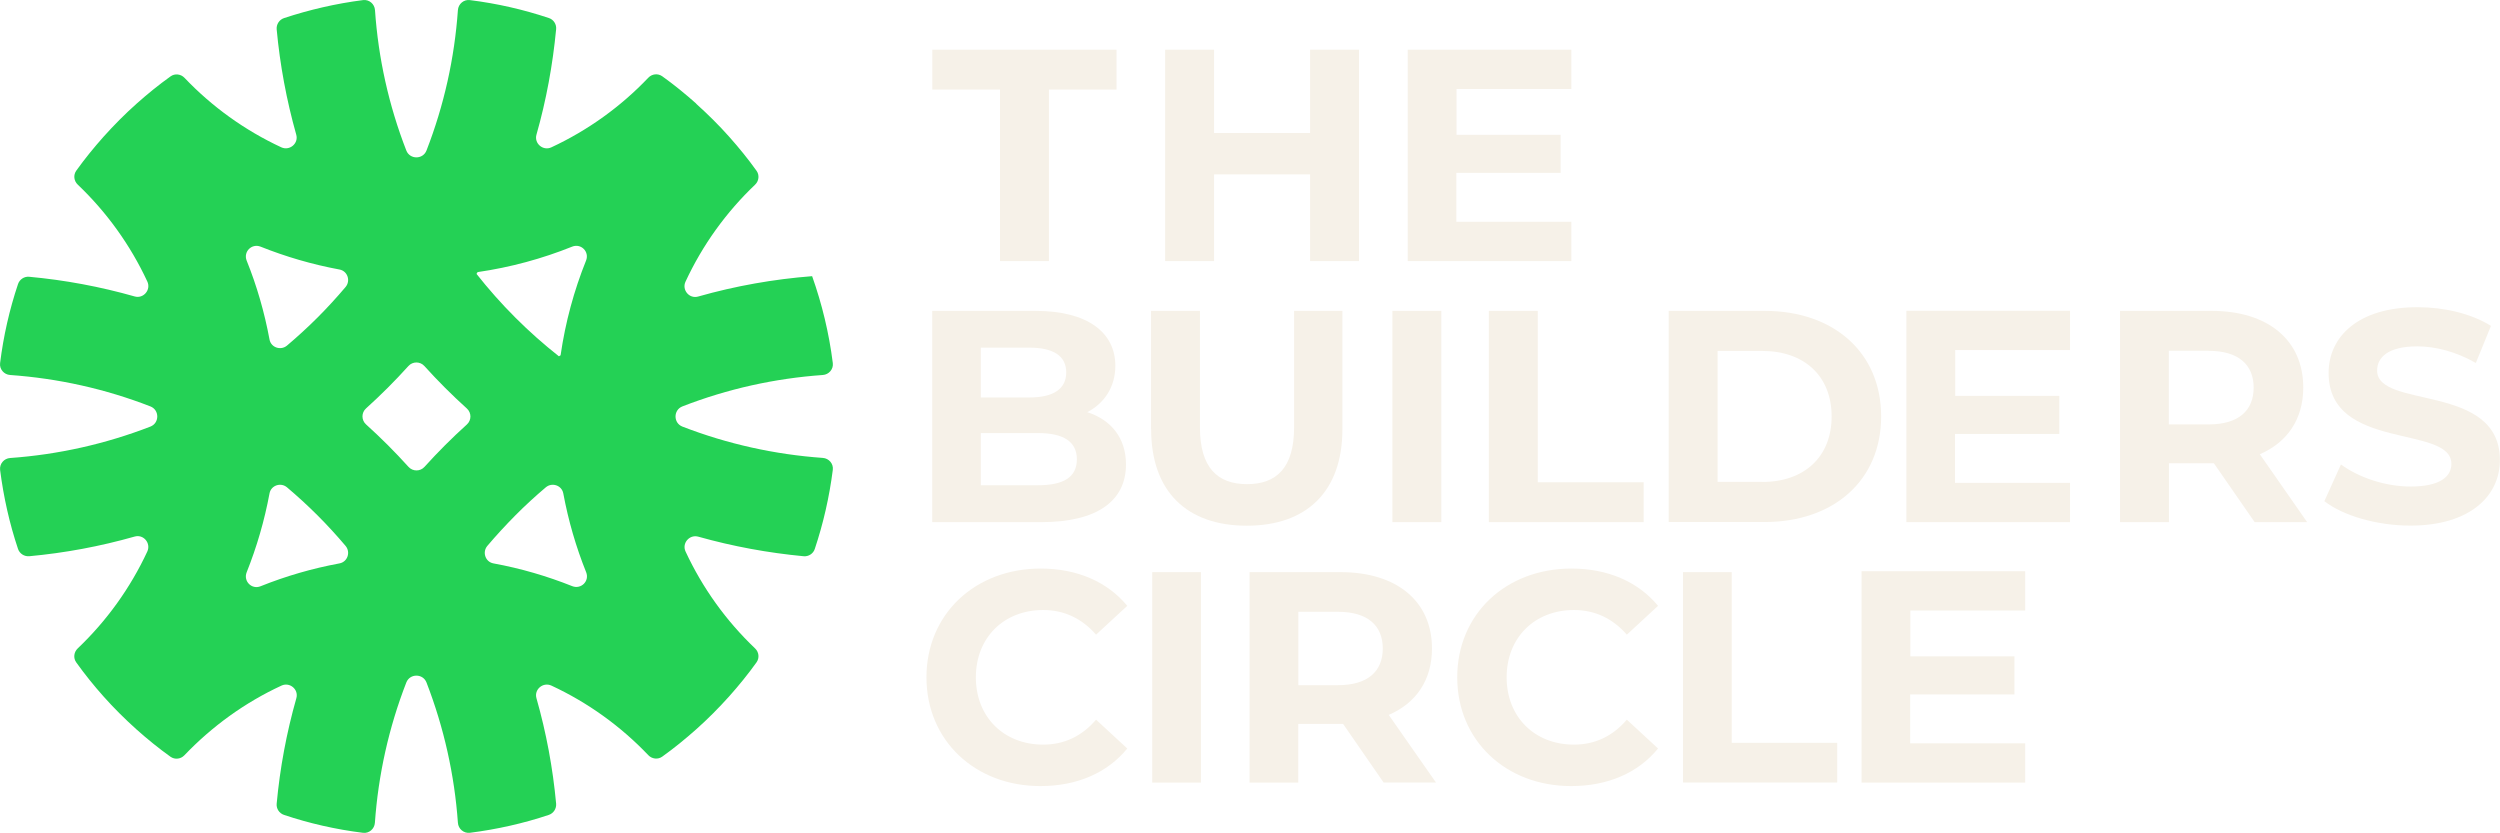
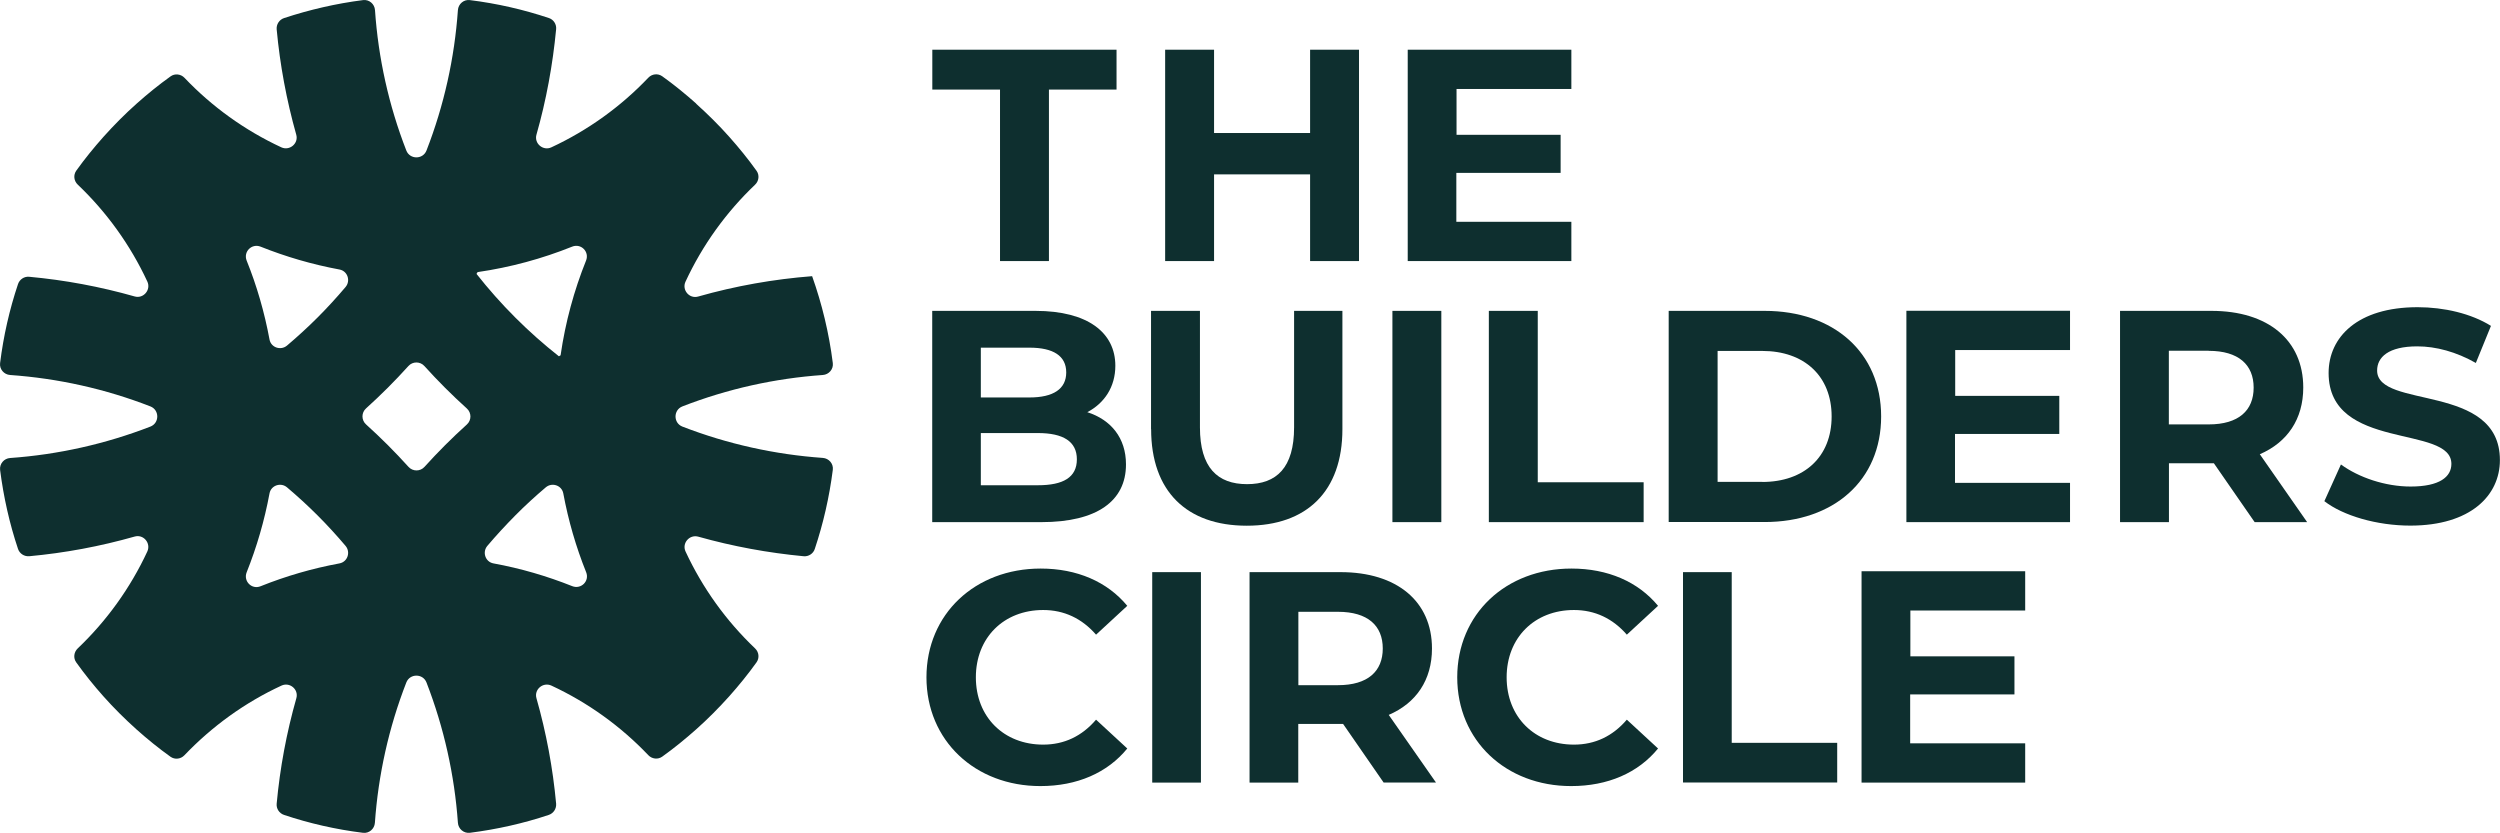
<svg xmlns="http://www.w3.org/2000/svg" id="Layer_2" data-name="Layer 2" viewBox="0 0 251.47 83.78">
  <defs>
    <style>
      .cls-1 {
-         fill: #f6f1e8;
-       }
- 
-       .cls-1, .cls-2 {
+         fill: #0e2f2f;
        stroke-width: 0px;
-       }
- 
-       .cls-2 {
-         fill: #24d155;
      }
    </style>
  </defs>
  <g id="Layer_1-2" data-name="Layer 1">
    <g>
-       <path class="cls-2" d="M70.03,10.42c-1.09-.97-2.23-1.9-3.42-2.75-.44-.31-1.03-.24-1.4.15-2.76,2.9-6.07,5.29-9.75,7-.83.39-1.75-.39-1.5-1.27.99-3.48,1.64-7.04,1.98-10.61.05-.5-.26-.98-.74-1.13-2.55-.85-5.2-1.46-7.94-1.8-.61-.08-1.16.39-1.2,1.01-.34,4.81-1.39,9.57-3.16,14.12-.36.92-1.67.92-2.03,0-1.77-4.55-2.82-9.31-3.15-14.12-.04-.62-.59-1.09-1.2-1.01-2.74.35-5.4.97-7.95,1.81-.48.16-.78.63-.74,1.13.33,3.57.99,7.12,1.97,10.6.25.88-.67,1.65-1.5,1.27-3.68-1.71-6.98-4.09-9.74-6.99-.37-.39-.97-.46-1.4-.15-1.19.85-2.32,1.77-3.41,2.74-1.17,1.04-2.28,2.16-3.33,3.33-.97,1.09-1.9,2.23-2.75,3.42-.31.44-.24,1.03.15,1.4,2.9,2.76,5.29,6.07,7,9.75.39.83-.39,1.75-1.27,1.5-3.48-.99-7.03-1.65-10.61-1.98-.5-.05-.97.26-1.13.74-.85,2.54-1.46,5.2-1.8,7.94-.08.61.39,1.16,1.01,1.2,4.8.34,9.56,1.39,14.11,3.16.92.36.92,1.67,0,2.03-4.55,1.76-9.31,2.82-14.11,3.16-.62.04-1.08.59-1.01,1.2.35,2.74.95,5.4,1.8,7.94.16.48.63.78,1.13.74,3.58-.33,7.13-.99,10.61-1.98.88-.25,1.65.66,1.27,1.5-1.71,3.68-4.1,6.99-7,9.75-.39.37-.47.97-.15,1.41.85,1.19,1.77,2.33,2.74,3.42,1.04,1.17,2.16,2.28,3.33,3.33,1.09.97,2.22,1.89,3.41,2.74.44.31,1.03.24,1.4-.15,2.77-2.9,6.07-5.3,9.77-7.01.83-.38,1.74.39,1.49,1.27-.99,3.48-1.65,7.03-1.98,10.61-.05.5.26.97.74,1.13,2.54.85,5.2,1.46,7.94,1.8.61.08,1.16-.39,1.2-1.01.34-4.8,1.39-9.56,3.16-14.11.36-.92,1.67-.92,2.03,0,1.76,4.55,2.82,9.31,3.16,14.11.04.62.59,1.08,1.2,1.01,2.74-.35,5.4-.95,7.94-1.8.48-.16.78-.63.74-1.13-.33-3.58-.99-7.13-1.98-10.61-.25-.88.66-1.65,1.5-1.27,3.68,1.71,6.99,4.1,9.75,7,.37.39.97.46,1.4.15,1.19-.85,2.33-1.78,3.42-2.75,1.17-1.04,2.28-2.16,3.33-3.33.97-1.09,1.89-2.22,2.74-3.41.31-.44.24-1.03-.15-1.4-2.9-2.76-5.28-6.06-6.99-9.74-.39-.83.38-1.74,1.27-1.5,3.48.98,7.02,1.63,10.6,1.97.5.05.98-.26,1.13-.74.85-2.55,1.46-5.2,1.81-7.95.08-.61-.39-1.16-1.01-1.2-4.8-.34-9.57-1.39-14.12-3.15-.92-.36-.92-1.67,0-2.03,4.55-1.77,9.31-2.82,14.12-3.16.62-.04,1.09-.59,1.01-1.2-.38-3.03-1.09-5.95-2.08-8.74h0c-3.86.3-7.71.98-11.47,2.05-.88.25-1.65-.66-1.27-1.49,1.71-3.69,4.1-7,7-9.76.39-.37.46-.97.15-1.4-.85-1.19-1.77-2.32-2.74-3.41-1.04-1.17-2.16-2.28-3.33-3.33ZM34.76,54.91c.53.63.2,1.61-.61,1.76-2.75.51-5.4,1.28-7.94,2.3-.89.36-1.75-.51-1.4-1.4,1.01-2.53,1.79-5.19,2.3-7.94.15-.81,1.13-1.14,1.76-.61,1.05.89,2.08,1.83,3.07,2.82s1.93,2.02,2.82,3.07ZM57.56,58.96c-2.53-1.01-5.19-1.79-7.93-2.29-.81-.15-1.14-1.13-.61-1.76.89-1.05,1.83-2.07,2.82-3.07s2.01-1.93,3.06-2.82c.63-.53,1.61-.2,1.76.61.51,2.74,1.28,5.39,2.3,7.93.36.89-.51,1.75-1.4,1.4ZM36.82,42.69c-.48-.43-.48-1.18,0-1.61.74-.67,1.47-1.36,2.19-2.08s1.4-1.44,2.07-2.18c.43-.48,1.18-.48,1.61,0,.67.74,1.36,1.47,2.08,2.19s1.45,1.41,2.19,2.08c.48.43.48,1.18,0,1.61-.74.67-1.47,1.36-2.18,2.07s-1.41,1.45-2.08,2.19c-.43.48-1.18.48-1.61,0-.67-.74-1.36-1.47-2.08-2.19s-1.45-1.41-2.19-2.08ZM34.76,28.87c-.89,1.05-1.83,2.08-2.82,3.07s-2.02,1.93-3.07,2.82c-.63.53-1.61.2-1.76-.61-.51-2.75-1.28-5.41-2.3-7.94-.35-.89.51-1.75,1.4-1.4,2.53,1.01,5.19,1.79,7.94,2.3.81.15,1.14,1.13.61,1.76ZM56.4,35.73c-.05.04-.11.07-.18.11-1.52-1.2-2.98-2.49-4.39-3.9s-2.7-2.87-3.9-4.39c.04-.07.07-.13.11-.18,3.31-.48,6.5-1.35,9.51-2.56.89-.36,1.76.51,1.4,1.4-1.21,3.01-2.08,6.2-2.56,9.52Z" />
+       <path class="cls-1" d="M70.03,10.42c-1.09-.97-2.23-1.9-3.42-2.75-.44-.31-1.03-.24-1.4.15-2.76,2.9-6.07,5.29-9.75,7-.83.39-1.75-.39-1.5-1.27.99-3.48,1.64-7.04,1.98-10.61.05-.5-.26-.98-.74-1.13-2.55-.85-5.2-1.46-7.94-1.8-.61-.08-1.16.39-1.2,1.01-.34,4.81-1.39,9.57-3.16,14.12-.36.92-1.67.92-2.03,0-1.77-4.55-2.82-9.31-3.15-14.12-.04-.62-.59-1.09-1.2-1.01-2.74.35-5.4.97-7.95,1.81-.48.16-.78.63-.74,1.13.33,3.57.99,7.12,1.97,10.6.25.88-.67,1.65-1.5,1.27-3.68-1.71-6.98-4.09-9.74-6.99-.37-.39-.97-.46-1.4-.15-1.19.85-2.32,1.77-3.41,2.74-1.17,1.04-2.28,2.16-3.33,3.33-.97,1.09-1.9,2.23-2.75,3.42-.31.44-.24,1.03.15,1.4,2.9,2.76,5.29,6.07,7,9.75.39.83-.39,1.75-1.27,1.5-3.48-.99-7.03-1.65-10.61-1.98-.5-.05-.97.26-1.13.74-.85,2.54-1.46,5.2-1.8,7.94-.08.61.39,1.16,1.01,1.2,4.8.34,9.56,1.39,14.11,3.16.92.36.92,1.67,0,2.03-4.55,1.76-9.31,2.82-14.11,3.16-.62.04-1.08.59-1.01,1.2.35,2.74.95,5.4,1.8,7.94.16.48.63.78,1.13.74,3.58-.33,7.13-.99,10.61-1.98.88-.25,1.65.66,1.27,1.5-1.71,3.68-4.1,6.99-7,9.75-.39.37-.47.97-.15,1.41.85,1.19,1.77,2.33,2.74,3.42,1.04,1.17,2.16,2.28,3.33,3.33,1.09.97,2.22,1.89,3.41,2.74.44.31,1.03.24,1.4-.15,2.77-2.9,6.07-5.3,9.77-7.01.83-.38,1.74.39,1.49,1.27-.99,3.48-1.65,7.03-1.98,10.61-.05.5.26.97.74,1.13,2.54.85,5.2,1.46,7.94,1.8.61.08,1.16-.39,1.2-1.01.34-4.8,1.39-9.56,3.16-14.11.36-.92,1.67-.92,2.03,0,1.76,4.55,2.82,9.31,3.16,14.11.04.62.59,1.08,1.2,1.01,2.74-.35,5.4-.95,7.94-1.8.48-.16.78-.63.74-1.13-.33-3.58-.99-7.13-1.98-10.61-.25-.88.66-1.65,1.5-1.27,3.68,1.71,6.99,4.1,9.75,7,.37.39.97.46,1.4.15,1.19-.85,2.33-1.78,3.42-2.75,1.17-1.04,2.28-2.16,3.33-3.33.97-1.09,1.89-2.22,2.74-3.41.31-.44.24-1.03-.15-1.4-2.9-2.76-5.28-6.06-6.99-9.74-.39-.83.38-1.74,1.27-1.5,3.48.98,7.02,1.63,10.6,1.97.5.05.98-.26,1.13-.74.85-2.55,1.46-5.2,1.81-7.95.08-.61-.39-1.16-1.01-1.2-4.8-.34-9.57-1.39-14.12-3.15-.92-.36-.92-1.67,0-2.03,4.55-1.77,9.31-2.82,14.12-3.16.62-.04,1.09-.59,1.01-1.2-.38-3.03-1.09-5.95-2.08-8.74h0c-3.86.3-7.71.98-11.47,2.05-.88.25-1.65-.66-1.27-1.49,1.71-3.69,4.1-7,7-9.76.39-.37.46-.97.15-1.4-.85-1.19-1.77-2.32-2.74-3.41-1.04-1.17-2.16-2.28-3.33-3.33ZM34.76,54.91c.53.63.2,1.61-.61,1.76-2.75.51-5.4,1.28-7.94,2.3-.89.36-1.75-.51-1.4-1.4,1.01-2.53,1.79-5.19,2.3-7.94.15-.81,1.13-1.14,1.76-.61,1.05.89,2.08,1.83,3.07,2.82s1.93,2.02,2.82,3.07ZM57.56,58.96c-2.53-1.01-5.19-1.79-7.93-2.29-.81-.15-1.14-1.13-.61-1.76.89-1.05,1.83-2.07,2.82-3.07s2.01-1.93,3.06-2.82c.63-.53,1.61-.2,1.76.61.51,2.74,1.28,5.39,2.3,7.93.36.89-.51,1.75-1.4,1.4ZM36.82,42.69c-.48-.43-.48-1.18,0-1.61.74-.67,1.47-1.36,2.19-2.08s1.4-1.44,2.07-2.18c.43-.48,1.18-.48,1.61,0,.67.74,1.36,1.47,2.08,2.19s1.45,1.41,2.19,2.08c.48.43.48,1.18,0,1.61-.74.67-1.47,1.36-2.18,2.07s-1.41,1.45-2.08,2.19c-.43.48-1.18.48-1.61,0-.67-.74-1.36-1.47-2.08-2.19s-1.45-1.41-2.19-2.08ZM34.76,28.87c-.89,1.05-1.83,2.08-2.82,3.07s-2.02,1.93-3.07,2.82c-.63.53-1.61.2-1.76-.61-.51-2.75-1.28-5.41-2.3-7.94-.35-.89.51-1.75,1.4-1.4,2.53,1.01,5.19,1.79,7.94,2.3.81.15,1.14,1.13.61,1.76ZM56.4,35.73c-.05.04-.11.07-.18.11-1.52-1.2-2.98-2.49-4.39-3.9s-2.7-2.87-3.9-4.39c.04-.07.07-.13.11-.18,3.31-.48,6.5-1.35,9.51-2.56.89-.36,1.76.51,1.4,1.4-1.21,3.01-2.08,6.2-2.56,9.52Z" />
      <g>
        <g>
          <path class="cls-1" d="M100.58,9.01h-6.8v-4.01h18.53v4.01h-6.8v17.25h-4.92V9.01Z" />
          <path class="cls-1" d="M136.7,5v21.26h-4.92v-8.72h-9.66v8.72h-4.92V5h4.92v8.38h9.66V5h4.92Z" />
          <polygon class="cls-1" points="158.06 8.95 158.06 5 141.6 5 141.6 6.58 141.6 6.58 141.6 16.17 141.6 16.17 141.6 26.26 158.06 26.26 158.06 22.31 146.49 22.31 146.49 17.39 156.98 17.39 156.98 13.56 146.51 13.56 146.51 8.95 158.06 8.95" />
        </g>
        <g>
          <path class="cls-1" d="M113.26,46.72c0,3.67-2.91,5.8-8.5,5.8h-10.99v-21.25h10.38c5.31,0,8.04,2.22,8.04,5.52,0,2.12-1.09,3.76-2.82,4.67,2.37.76,3.89,2.58,3.89,5.25ZM98.66,34.97v5.01h4.89c2.4,0,3.7-.85,3.7-2.52s-1.31-2.49-3.7-2.49h-4.89ZM108.32,46.2c0-1.79-1.37-2.64-3.92-2.64h-5.74v5.25h5.74c2.55,0,3.92-.79,3.92-2.61Z" />
          <path class="cls-1" d="M115.78,43.17v-11.9h4.92v11.72c0,4.04,1.76,5.71,4.74,5.71s4.73-1.67,4.73-5.71v-11.72h4.86v11.9c0,6.25-3.58,9.71-9.62,9.71s-9.62-3.46-9.62-9.71Z" />
          <path class="cls-1" d="M140.06,31.27h4.92v21.25h-4.92v-21.25Z" />
          <path class="cls-1" d="M149.76,31.27h4.92v17.24h10.65v4.01h-15.57v-21.25Z" />
          <path class="cls-1" d="M167.85,31.27h9.65c6.95,0,11.72,4.19,11.72,10.62s-4.77,10.62-11.72,10.62h-9.65v-21.25ZM177.26,48.48c4.22,0,6.98-2.52,6.98-6.59s-2.76-6.59-6.98-6.59h-4.49v13.17h4.49Z" />
          <path class="cls-1" d="M226.79,52.52l-4.1-5.92h-4.52v5.92h-4.92v-21.25h9.2c5.68,0,9.23,2.94,9.23,7.71,0,3.19-1.61,5.52-4.37,6.71l4.76,6.83h-5.28ZM222.17,35.28h-4.01v7.41h4.01c3.01,0,4.52-1.4,4.52-3.7s-1.52-3.7-4.52-3.7Z" />
          <path class="cls-1" d="M233.8,50.42l1.67-3.7c1.79,1.31,4.46,2.22,7.01,2.22,2.91,0,4.1-.97,4.1-2.28,0-3.98-12.35-1.24-12.35-9.14,0-3.61,2.91-6.62,8.95-6.62,2.67,0,5.4.64,7.38,1.88l-1.52,3.73c-1.97-1.12-4.01-1.67-5.89-1.67-2.91,0-4.04,1.09-4.04,2.43,0,3.92,12.35,1.21,12.35,9.01,0,3.55-2.94,6.59-9.01,6.59-3.37,0-6.77-1-8.65-2.46Z" />
          <polygon class="cls-1" points="208.22 35.21 208.22 31.26 191.76 31.26 191.76 32.84 191.76 32.84 191.76 42.42 191.76 42.42 191.76 52.52 208.22 52.52 208.22 48.57 196.65 48.57 196.65 43.65 207.14 43.65 207.14 39.82 196.67 39.82 196.67 35.21 208.22 35.21" />
        </g>
        <g>
          <path class="cls-1" d="M93.19,68.14c0-6.38,4.9-10.95,11.49-10.95,3.66,0,6.71,1.33,8.71,3.75l-3.14,2.9c-1.42-1.63-3.21-2.48-5.32-2.48-3.96,0-6.77,2.78-6.77,6.77s2.81,6.77,6.77,6.77c2.12,0,3.9-.85,5.32-2.51l3.14,2.9c-2,2.45-5.05,3.78-8.74,3.78-6.56,0-11.46-4.57-11.46-10.95Z" />
          <path class="cls-1" d="M115.9,57.55h4.9v21.17h-4.9v-21.17Z" />
          <path class="cls-1" d="M139.18,78.72l-4.08-5.9h-4.51v5.9h-4.9v-21.17h9.16c5.65,0,9.19,2.93,9.19,7.68,0,3.18-1.6,5.5-4.35,6.68l4.75,6.8h-5.26ZM134.59,61.54h-3.99v7.38h3.99c2.99,0,4.5-1.39,4.5-3.69s-1.51-3.69-4.5-3.69Z" />
          <path class="cls-1" d="M146.58,68.14c0-6.38,4.9-10.95,11.49-10.95,3.66,0,6.71,1.33,8.71,3.75l-3.14,2.9c-1.42-1.63-3.21-2.48-5.32-2.48-3.96,0-6.77,2.78-6.77,6.77s2.81,6.77,6.77,6.77c2.12,0,3.9-.85,5.32-2.51l3.14,2.9c-2,2.45-5.05,3.78-8.74,3.78-6.56,0-11.46-4.57-11.46-10.95Z" />
          <path class="cls-1" d="M169.29,57.55h4.9v17.17h10.61v3.99h-15.51v-21.17Z" />
          <polygon class="cls-1" points="203.71 61.41 203.71 57.46 187.25 57.46 187.25 59.04 187.25 59.04 187.25 68.63 187.25 68.63 187.25 78.72 203.71 78.72 203.71 74.77 192.14 74.77 192.14 69.85 202.63 69.85 202.63 66.02 192.16 66.02 192.16 61.41 203.71 61.41" />
        </g>
      </g>
    </g>
  </g>
</svg>
